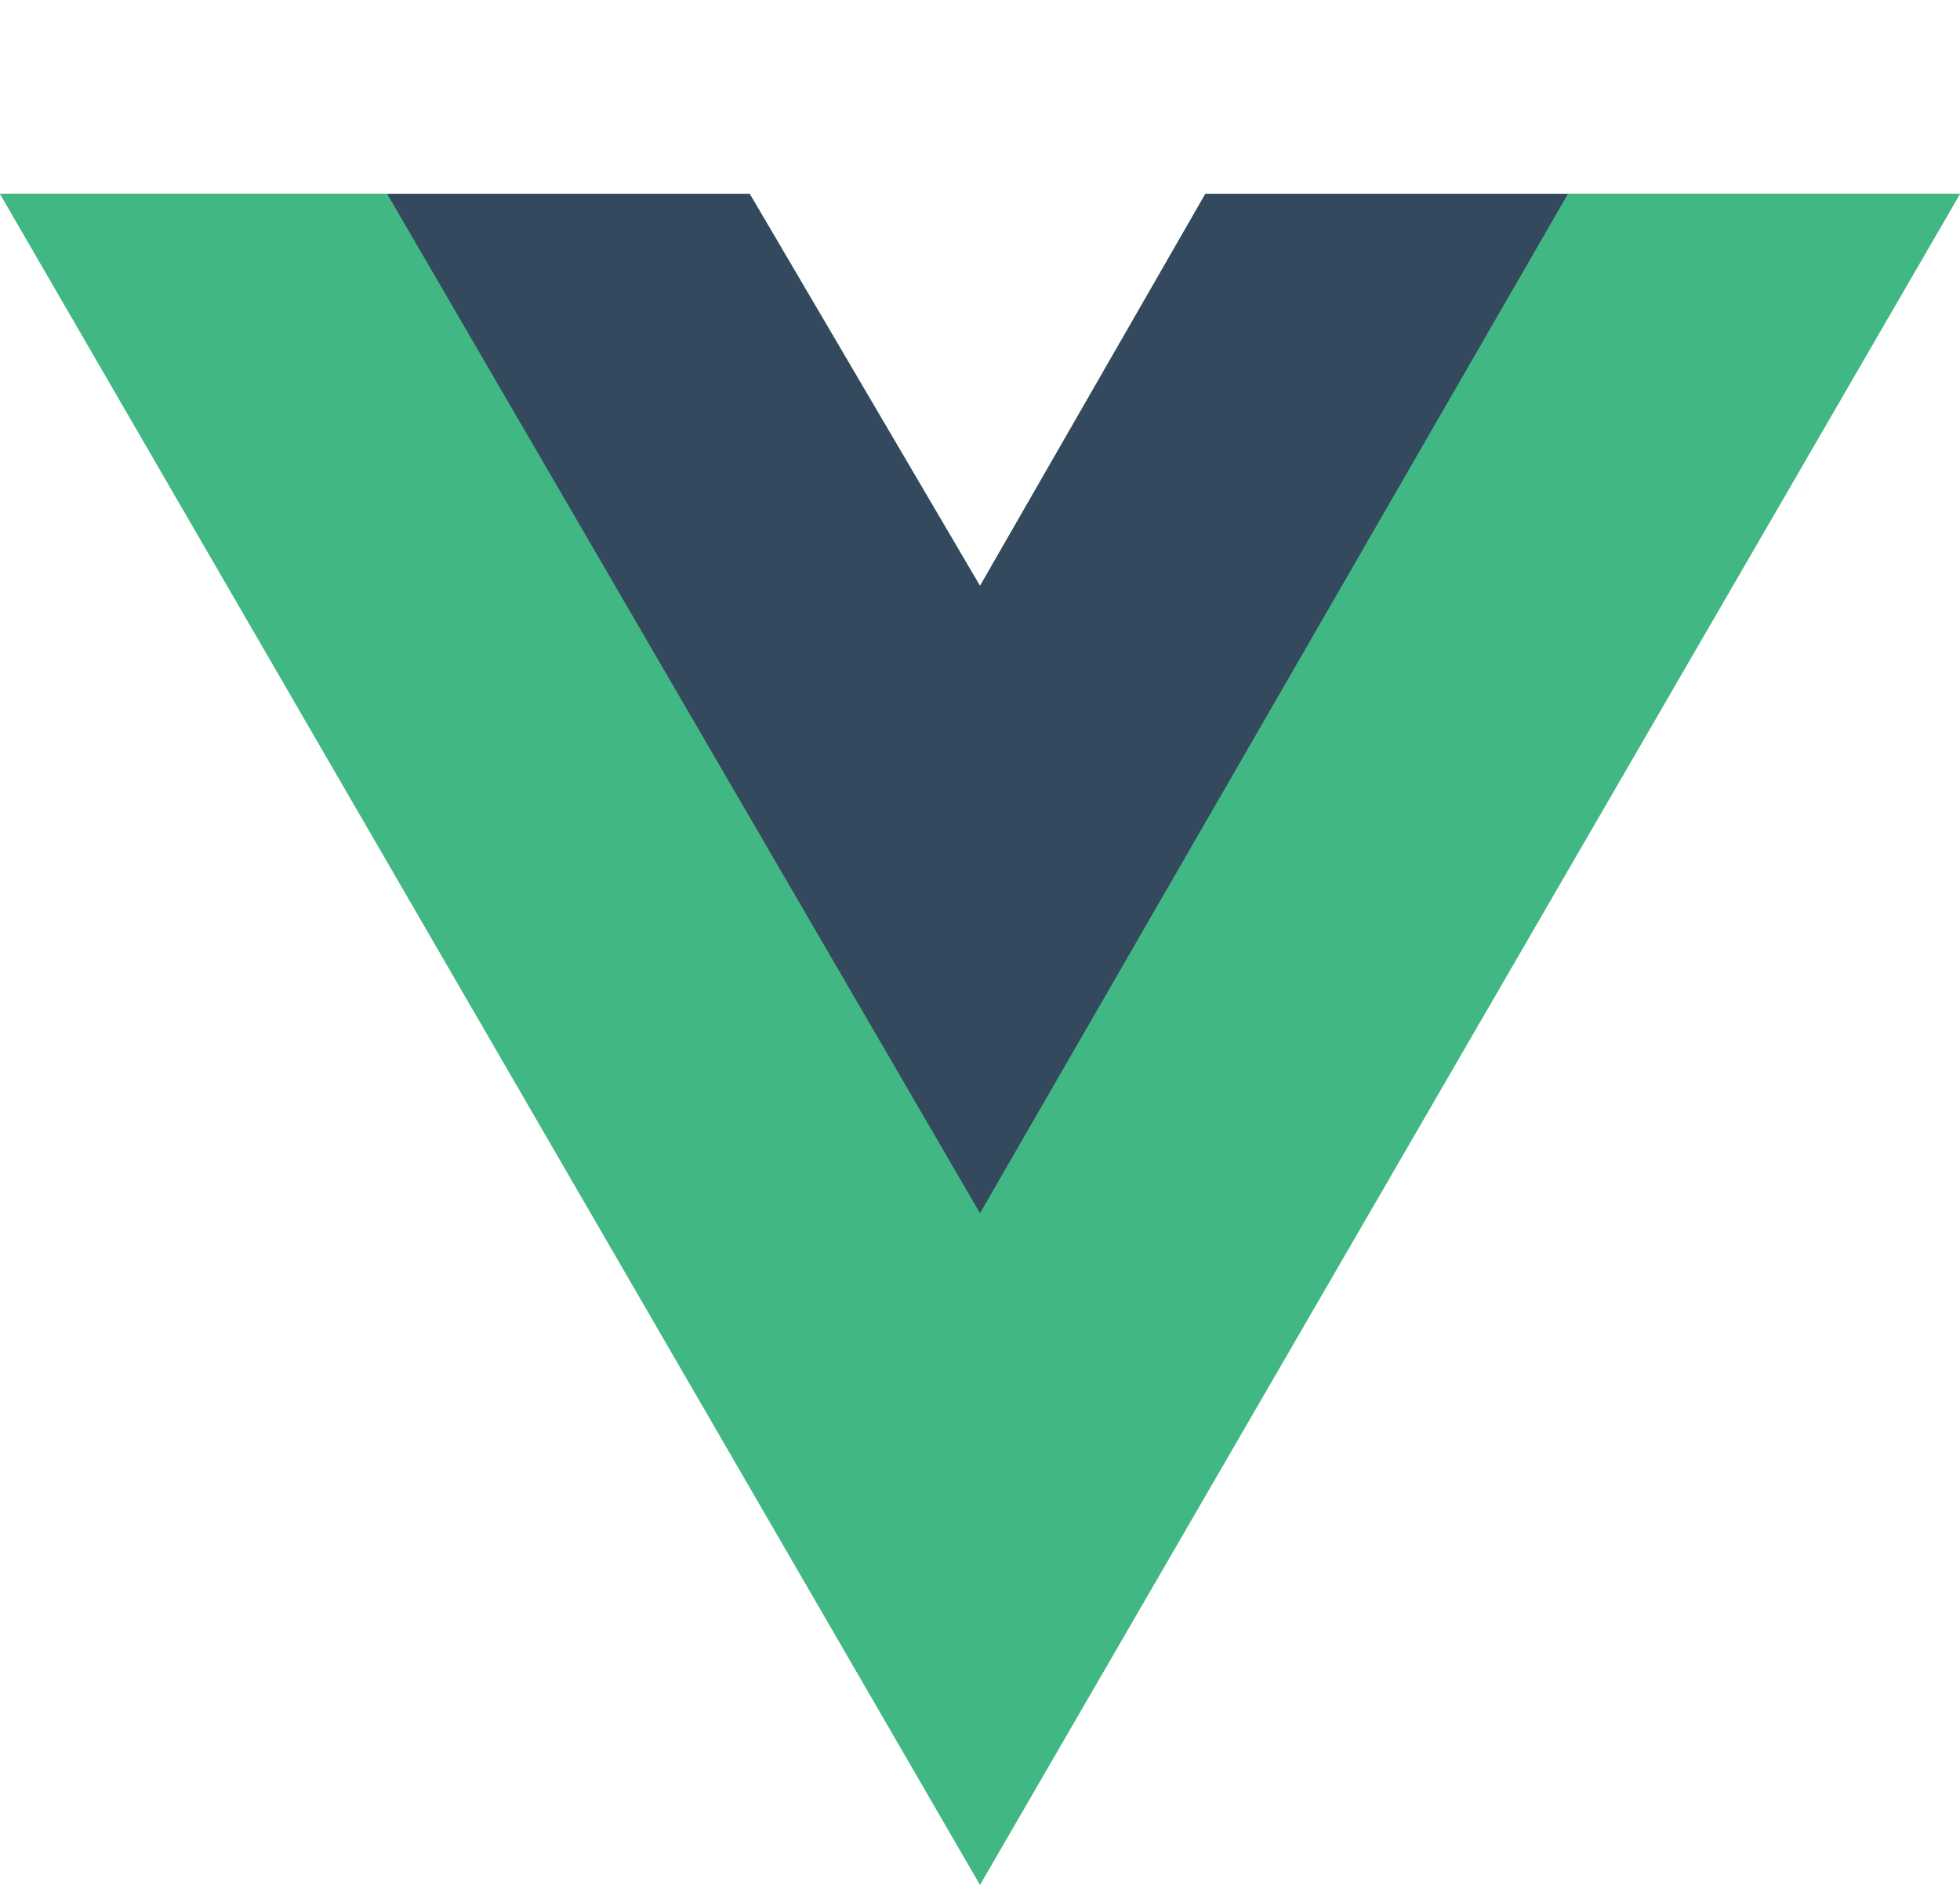
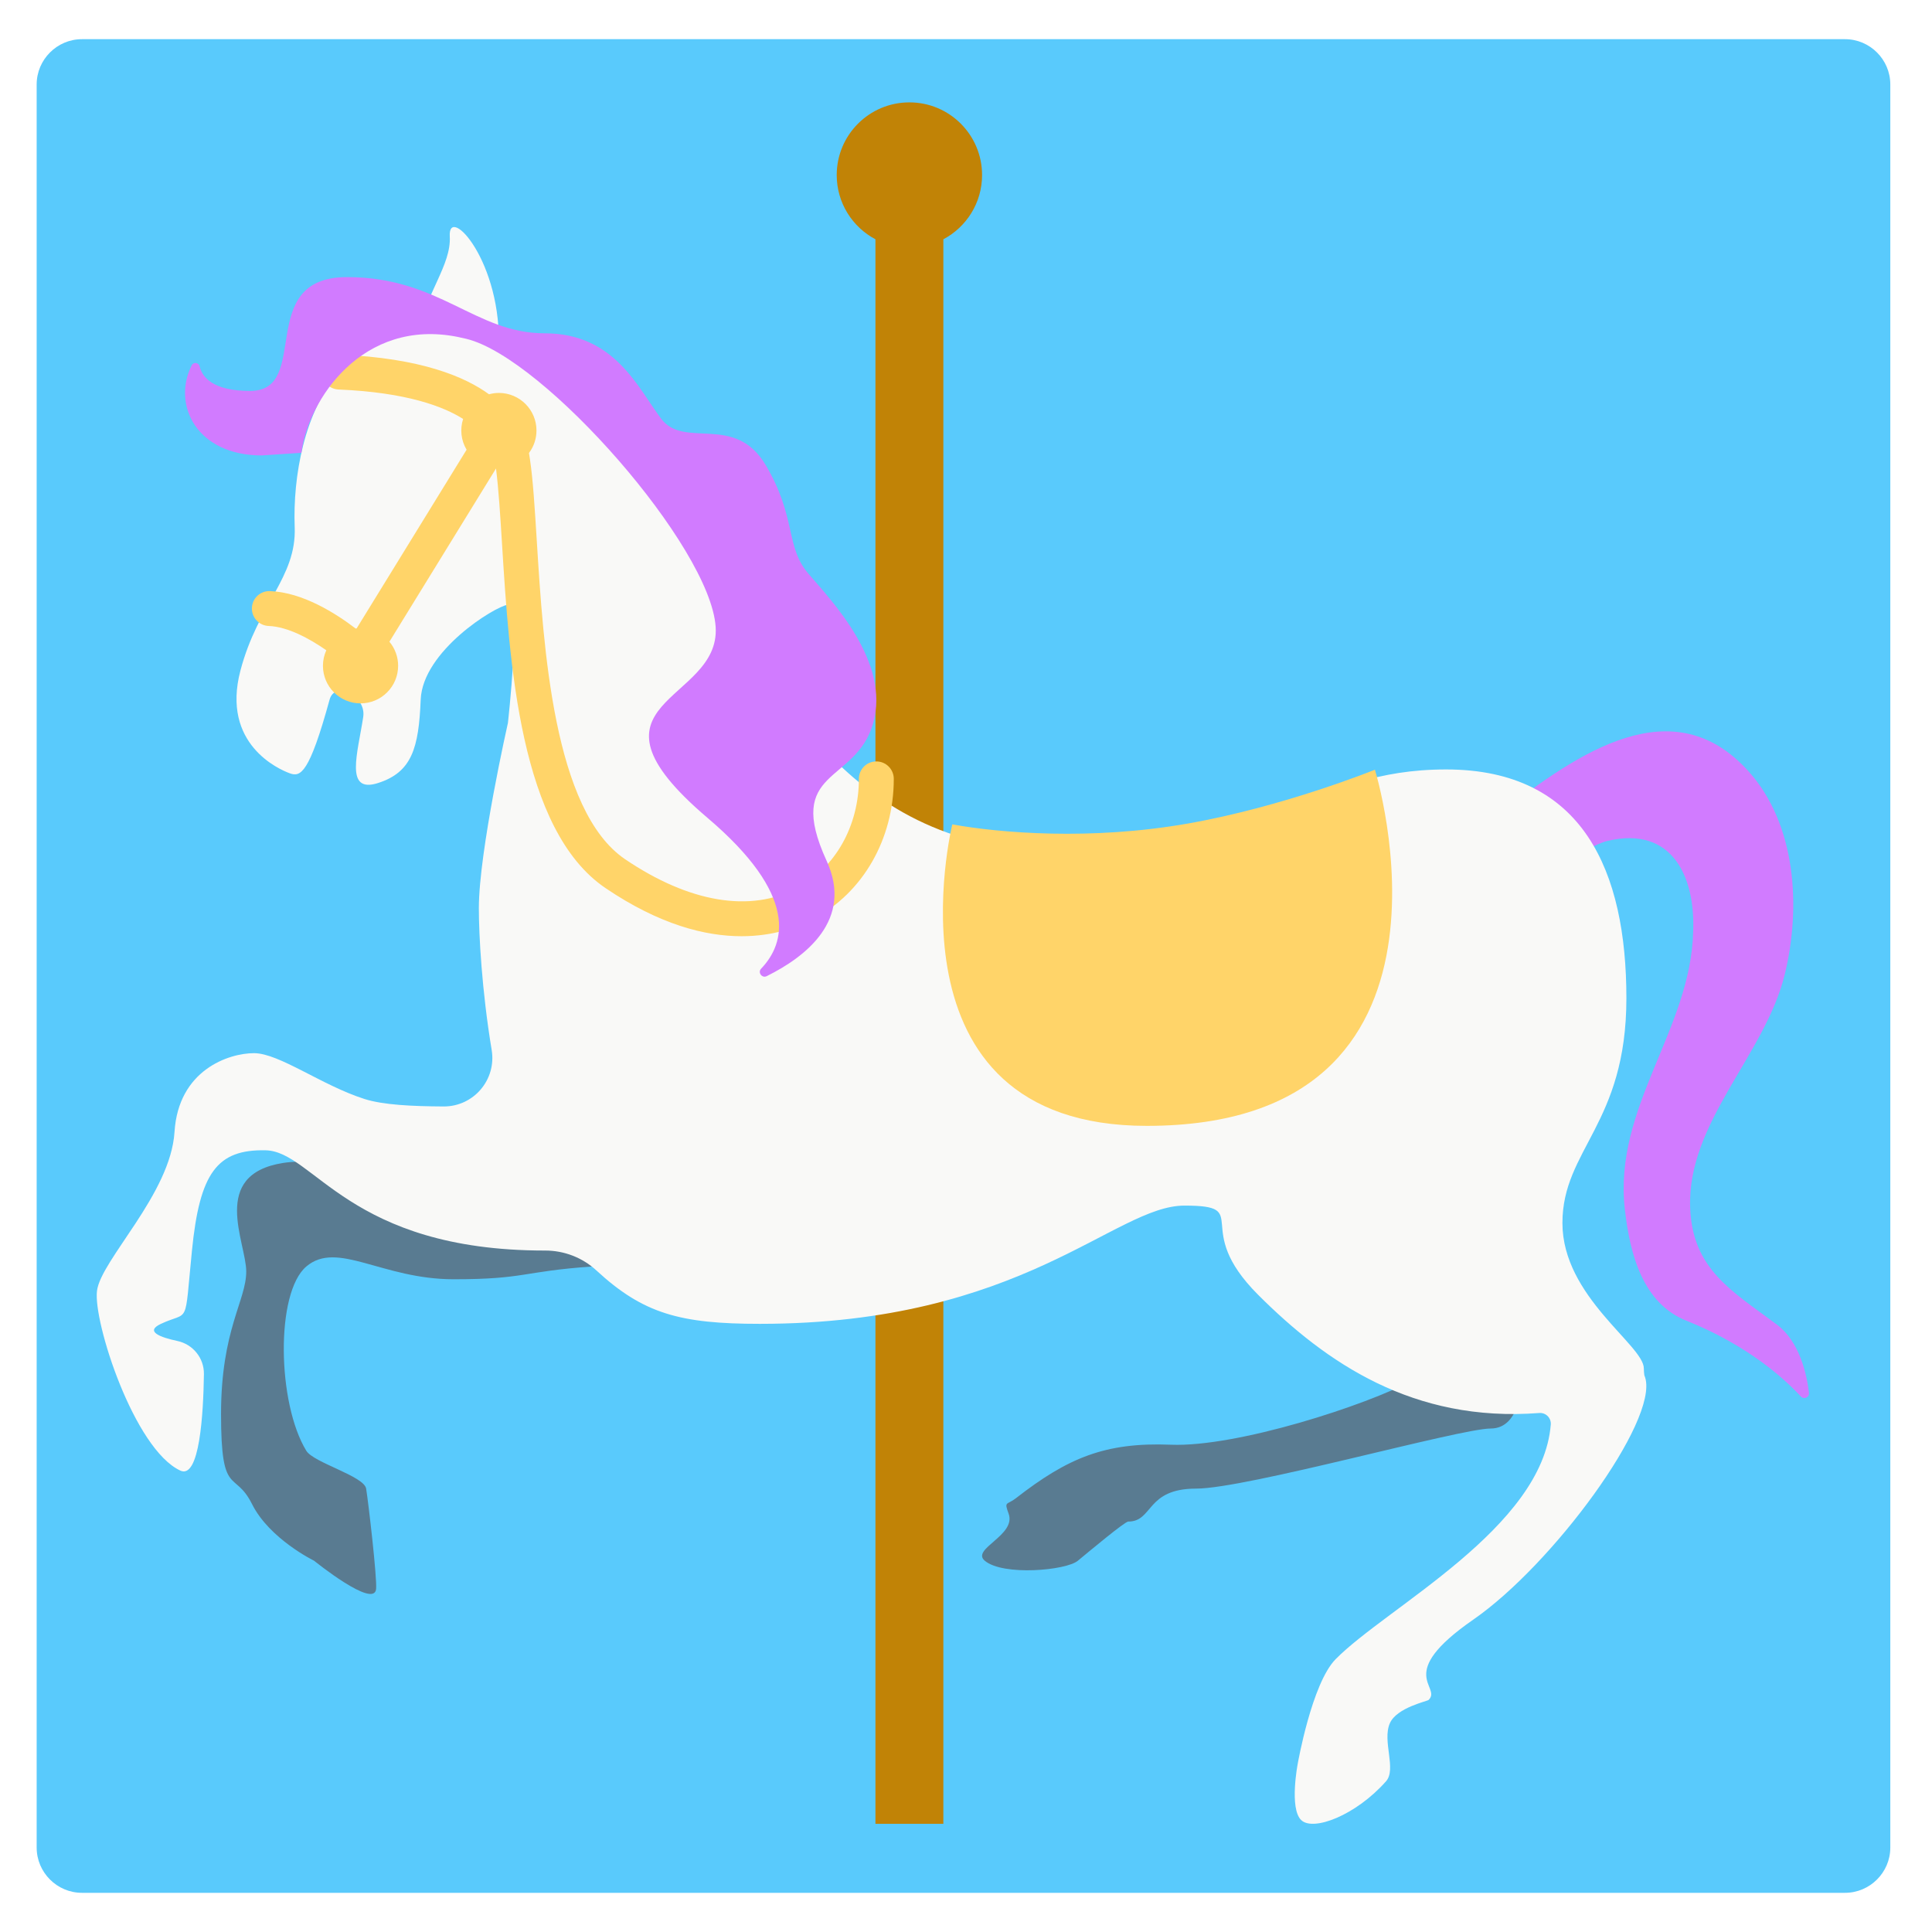
- <svg xmlns="http://www.w3.org/2000/svg" aria-hidden="true" role="img" class="iconify iconify--logos" width="37.07" height="36" preserveAspectRatio="xMidYMid meet" viewBox="0 0 256 198">
-   <path fill="#41B883" d="M204.8 0H256L128 220.8L0 0h97.92L128 51.2L157.44 0h47.36Z" />
-   <path fill="#41B883" d="m0 0l128 220.8L256 0h-51.2L128 132.48L50.56 0H0Z" />
-   <path fill="#35495E" d="M50.56 0L128 133.12L204.8 0h-47.36L128 51.2L97.92 0H50.56Z" />
+ <svg xmlns="http://www.w3.org/2000/svg" width="40" height="40" viewBox="0 0 512 512">
+   <path fill="#59CAFC" d="M500.951 489.617c0 6.6-5.4 12-12 12H21.716c-6.6 0-12-5.4-12-12V22.383c0-6.6 5.4-12 12-12H488.95c6.6 0 12 5.4 12 12" />
+   <path fill="#597B91" d="M403.271 365.73s0 12.843-8.219 12.843s-64.726 15.925-78.083 15.925c-13.356 0-11.301 8.733-17.98 8.733c-.895 0-10.228 7.805-13.356 10.387s-19.82 4.075-24.658-.009c-3.727-3.146 8.434-6.704 6.314-12.487c-1.239-3.381-.47-2.208 1.905-4.055c13.738-10.682 23.63-14.897 41.096-14.202c17.466.695 51.884-10.455 64.213-17.133h28.768zm-228.083-46.233s-80.651-14.384-100.172-11.301c-19.521 3.082-9.76 21.062-9.76 28.767c0 7.706-6.678 15.411-6.678 37.773c0 22.362 3.596 14.624 8.219 23.871c4.623 9.247 16.438 15.001 16.438 15.001s15.945 12.896 16.438 7.479c.272-2.986-2.055-23.05-2.645-26.59c-.554-3.321-13.922-6.871-15.848-10.017c-7.706-12.586-8.219-41.867 0-48.849c8.219-6.982 20.034 3.386 39.041 3.386s17.98-2.055 36.71-3.386l18.257-16.134z" />
+   <path fill="#C18306" d="M260.261 46.39c0-10.637-8.623-19.261-19.261-19.261s-19.261 8.623-19.261 19.261c0 7.385 4.16 13.791 10.261 17.023v419.911h18V63.413c6.1-3.232 10.261-9.638 10.261-17.023z" />
+   <path fill="#D17BFF" d="M397.666 215.457c20.909-16.333 45.803-33.109 65.666-11.101c12.684 14.054 13.994 36.004 9.66 53.823c-5.211 21.422-25.952 39.265-25.081 61.958c.622 16.205 11.012 21.959 22.963 30.878c6.012 4.487 7.921 13.082 8.527 18.086c.146 1.206-1.34 1.874-2.163.98c-4.197-4.552-13.941-13.533-30.338-20.086c-11.505-4.598-14.951-17.492-16.306-29.566c-3.043-27.116 17.547-47.605 18.116-73.677c.558-14.173-5.41-27.964-22.692-23.908c-6.52 1.53-17.492 11.675-21.43 6.867c-6.418-7.833-.506-6.42-6.922-14.254z" />
+   <path fill="#F9F9F7" d="M435.995 365.089c-.066-.219-.152-.434-.232-.65a14.493 14.493 0 0 1-.129-1.792c0-6.164-21.575-19.007-21.575-38.528c0-19.521 16.952-26.199 16.952-59.589c0-33.391-11.301-60.617-47.774-60.617s-45.206 21.575-103.254 21.575s-78.136-50.694-87.329-66.781c-10.025-17.543-32.955-53.085-60.507-65.758v-.001c1.138-23.636-13.466-39.036-12.953-30.303c.445 7.568-6.436 15.138-8.281 25.744c-12.042.794-21 10.215-21 10.215c-9.247 10.274-12.329 27.74-11.815 41.096s-9.717 20.282-14.384 38.014c-5.137 19.521 10.274 26.199 13.099 27.226c2.825 1.027 5.14.107 10.531-19.521c1.424-5.184 9.754-1.019 8.917 4.554c-1.441 9.585-5.031 20.406 3.926 17.536c8.957-2.871 10.788-9.247 11.301-22.089c.514-12.843 19.521-24.658 23.117-25.171c3.596-.514 0 31.336 0 31.336s-7.706 34.026-7.706 49.119c0 6.996.777 21.746 3.399 37.539c1.309 7.882-4.769 15.026-12.758 14.981c-8.325-.046-15.978-.4-20.949-1.981C85.29 287.647 73.988 279.1 67.31 279.1c-6.678 0-20.034 4.438-21.062 20.876c-1.027 16.438-19.521 33.904-20.548 42.123c-1.027 8.219 9.857 41.949 22.089 47.622c5.101 2.366 6.105-15.04 6.252-25.573c.059-4.237-2.897-7.895-7.042-8.778c-4.485-.956-8.713-2.501-4.348-4.538c7.706-3.596 6.164 1.217 8.219-19.426c2.055-20.643 6.678-26.837 19.521-26.565c12.842.272 22.089 26.565 73.973 26.565h.09c5.033-.004 9.888 1.853 13.587 5.267c12.432 11.475 22.204 14.159 43.344 14.159c69.564 0 94.007-31.336 112.5-31.336s1.541 5.651 19.521 23.63c17.979 17.98 41.096 33.904 74.487 31.336l.033-.003a2.838 2.838 0 0 1 3.047 3.049c-2.163 27.408-43.427 48.394-57.019 62.194c-6.323 6.42-10.048 27.74-10.048 27.74s-2.281 11.815.923 14.897c3.204 3.082 14.512-1.272 22.481-10.274c2.858-3.229-1.076-10.688 1.027-15.411c1.849-4.151 9.891-5.782 10.274-6.164c3.596-3.596-9.247-6.678 11.815-21.268c21.064-14.588 49.061-52.626 45.569-64.133z" />
+   <path fill="#FFD469" d="M232.238 201.785a4.624 4.624 0 0 0-4.624 4.624c0 12.499-6.262 23.585-16.343 28.934c-12.412 6.584-28.61 3.872-45.606-7.636c-18.959-12.838-21.645-56.002-23.421-84.564c-.534-8.579-.995-15.988-1.797-21.403c-.075-.503-.16-1.076-.264-1.692a9.901 9.901 0 0 0 1.989-5.955c0-5.502-4.46-9.963-9.962-9.963c-.907 0-1.782.132-2.618.359c-6.29-4.599-17.991-9.608-39.487-10.502a4.616 4.616 0 0 0-4.812 4.427a4.624 4.624 0 0 0 4.427 4.812c18.129.754 27.899 4.557 33.013 7.801a9.903 9.903 0 0 0 .92 8.151L94.515 166.53c-.09.009-.176.029-.265.04c-5.146-3.941-13.987-9.598-22.701-9.92a4.616 4.616 0 0 0-4.791 4.45a4.625 4.625 0 0 0 4.45 4.791c5.039.186 10.857 3.363 15.269 6.439a9.914 9.914 0 0 0-.894 4.109c0 5.502 4.46 9.963 9.963 9.963s9.962-4.46 9.962-9.963a9.921 9.921 0 0 0-2.31-6.376l28.25-45.909c.682 5.345 1.157 12.956 1.568 19.563c2.002 32.184 4.744 76.261 27.465 91.646c14.331 9.704 26.458 12.744 36.031 12.744c8.424 0 14.87-2.355 19.093-4.596c13.111-6.956 21.256-21.173 21.256-37.102a4.622 4.622 0 0 0-4.623-4.624z" />
+   <path fill="#D17BFF" d="M69.365 120.694c-17.166 0-23.857-13.335-18.559-23.898c.466-.93 1.847-.743 2.087.269c.691 2.905 3.527 6.537 13.389 6.537c16.438 0 1.077-30.168 25.685-30.168s33.904 14.897 52.397 14.897s24.658 14.384 30.822 22.603s19.521-1.541 27.74 12.329c8.219 13.87 5.137 21.575 11.301 28.767s21.79 23.4 17.167 39.633s-23.63 11.815-12.329 36.473c7.169 15.642-5.594 25.464-15.885 30.556c-1.243.615-2.435-.978-1.477-1.981c6.462-6.766 9.968-19.42-14.189-39.955c-36.772-31.257 3.475-30.362 2.141-50.625c-1.397-21.217-45.347-71.209-65.988-76.315a54.061 54.061 0 0 0-2.334-.523c-25.258-5.073-39.672 16.675-41.456 30.704l-10.512.697z" />
+   <path fill="#FFD469" d="M252.37 218.472c12.629 2.285 36.709 4.296 62.339-.209c25.63-4.505 49.655-14.284 49.655-14.284s29.287 94.387-60.456 94.387c-71.199 0-51.538-79.894-51.538-79.894z" />
</svg>
